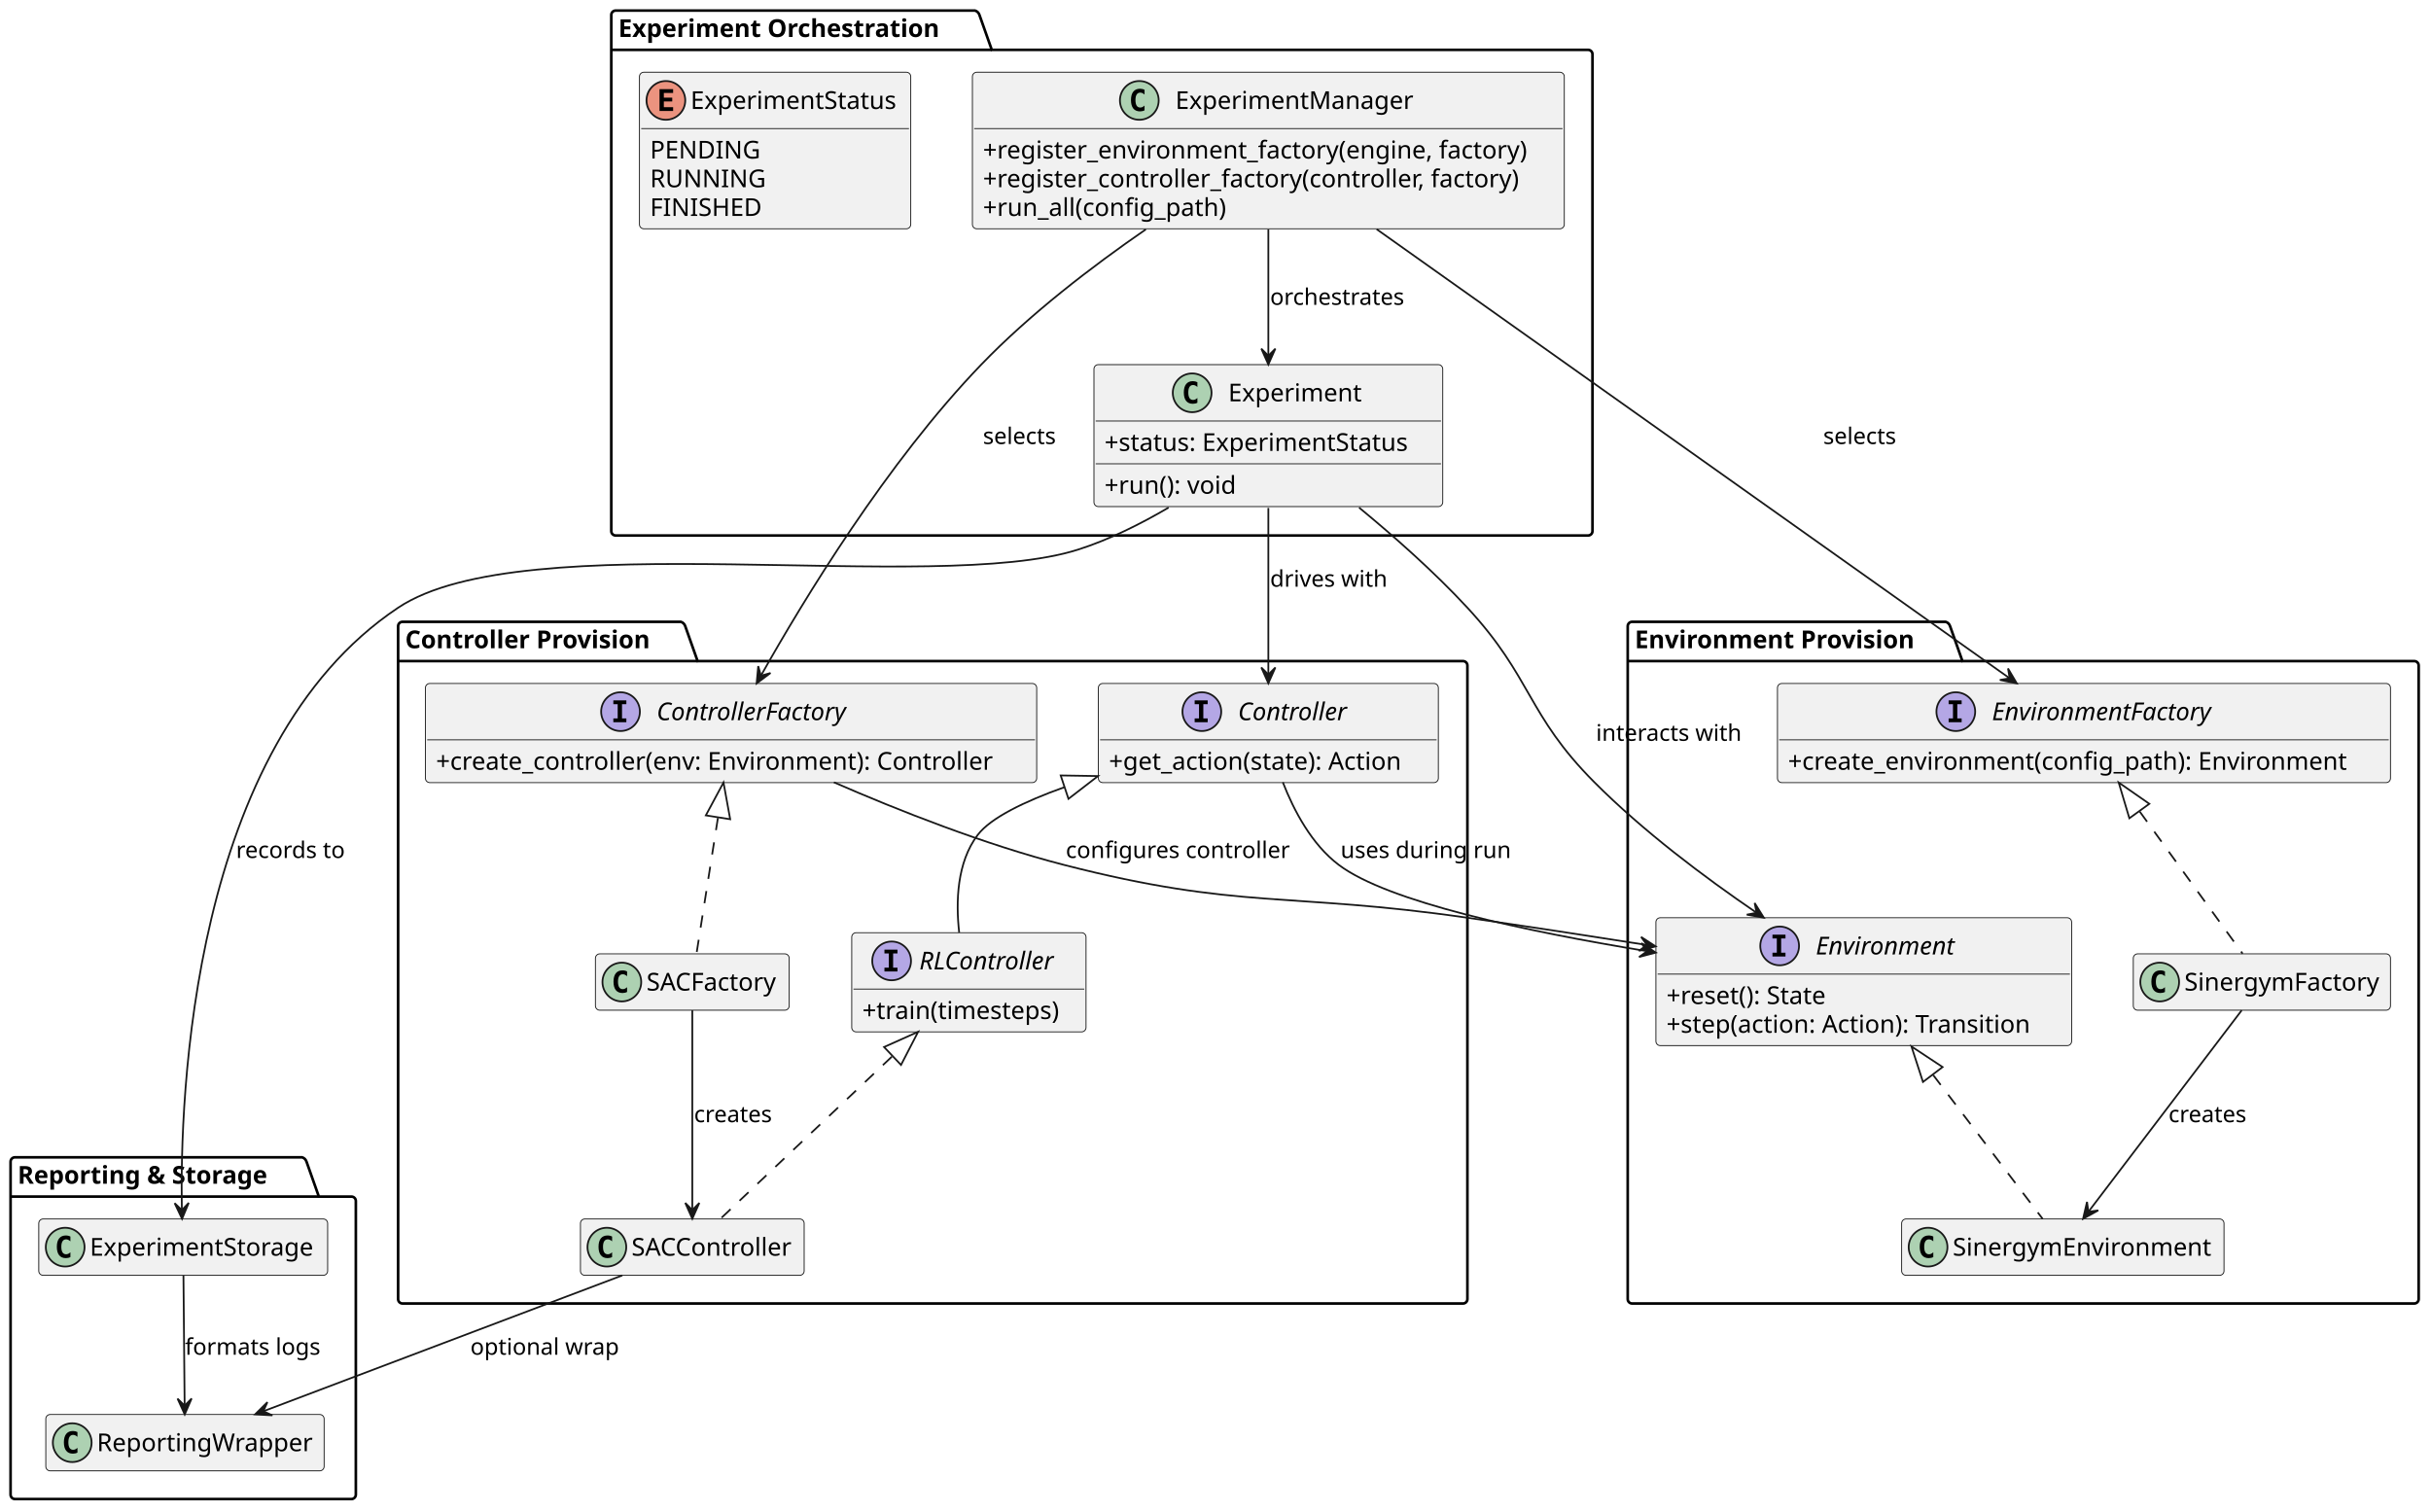
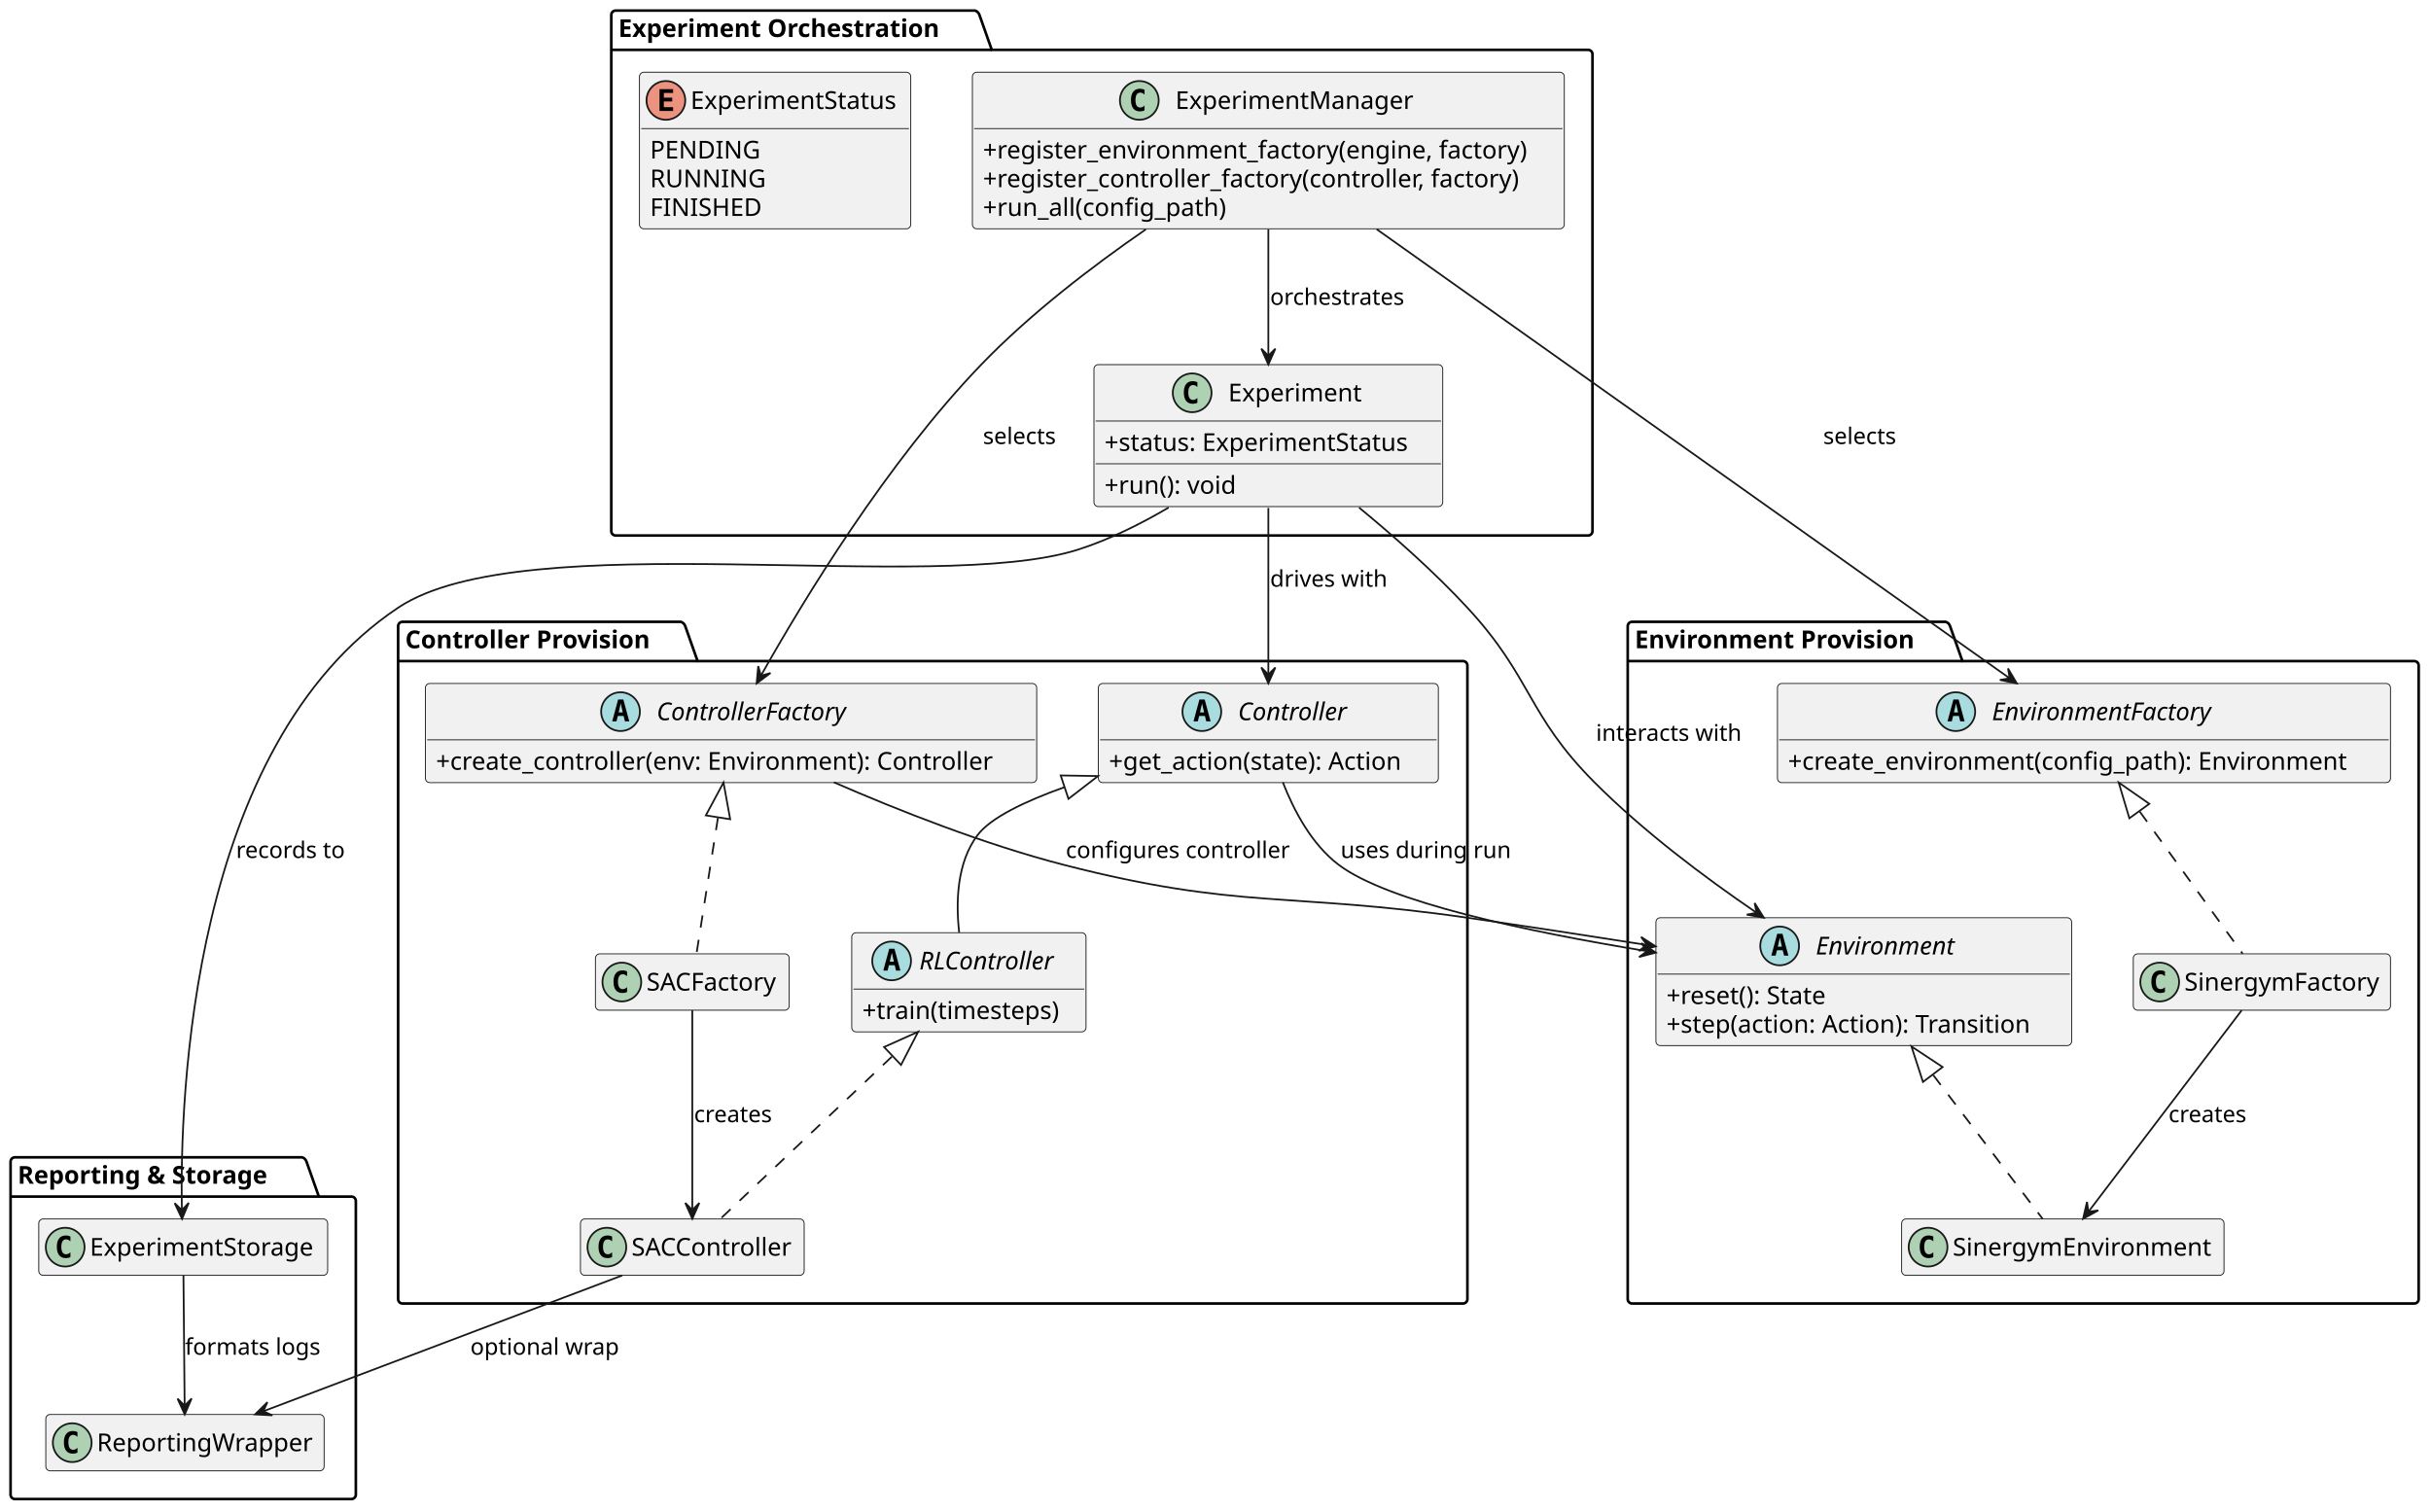
<svg xmlns="http://www.w3.org/2000/svg" contentStyleType="text/css" height="858px" preserveAspectRatio="none" style="width:1380px;height:858px;background:#FFFFFF;" version="1.1" viewBox="0 0 1380 858" width="1380px" zoomAndPan="magnify">
  <defs />
  <g>
    <g id="cluster_Experiment Orchestration">
      <path d="M349.5,6 L553.5,6 A3.75,3.75 0 0 1 556,8.5 L563,28.297 L901.5,28.297 A2.5,2.5 0 0 1 904,30.797 L904,301.5 A2.5,2.5 0 0 1 901.5,304 L349.5,304 A2.5,2.5 0 0 1 347,301.5 L347,8.5 A2.5,2.5 0 0 1 349.5,6 " fill="none" style="stroke:#000000;stroke-width:1.5;" />
      <line style="stroke:#000000;stroke-width:1.5;" x1="347" x2="563" y1="28.297" y2="28.297" />
      <text fill="#000000" font-family="sans-serif" font-size="14" font-weight="bold" lengthAdjust="spacing" textLength="203" x="351" y="20.995">Experiment Orchestration</text>
    </g>
    <g id="cluster_Environment Provision">
      <path d="M926.5,353 L1104.5,353 A3.75,3.75 0 0 1 1107,355.5 L1114,375.297 L1370.5,375.297 A2.5,2.5 0 0 1 1373,377.797 L1373,737.5 A2.5,2.5 0 0 1 1370.5,740 L926.5,740 A2.5,2.5 0 0 1 924,737.5 L924,355.5 A2.5,2.5 0 0 1 926.5,353 " fill="none" style="stroke:#000000;stroke-width:1.5;" />
      <line style="stroke:#000000;stroke-width:1.5;" x1="924" x2="1114" y1="375.297" y2="375.297" />
      <text fill="#000000" font-family="sans-serif" font-size="14" font-weight="bold" lengthAdjust="spacing" textLength="177" x="928" y="367.995">Environment Provision</text>
    </g>
    <g id="cluster_Controller Provision">
      <path d="M228.5,353 L386.5,353 A3.75,3.75 0 0 1 389,355.5 L396,375.297 L830.5,375.297 A2.5,2.5 0 0 1 833,377.797 L833,737.5 A2.5,2.5 0 0 1 830.5,740 L228.5,740 A2.5,2.5 0 0 1 226,737.5 L226,355.5 A2.5,2.5 0 0 1 228.5,353 " fill="none" style="stroke:#000000;stroke-width:1.5;" />
      <line style="stroke:#000000;stroke-width:1.5;" x1="226" x2="396" y1="375.297" y2="375.297" />
      <text fill="#000000" font-family="sans-serif" font-size="14" font-weight="bold" lengthAdjust="spacing" textLength="157" x="230" y="367.995">Controller Provision</text>
    </g>
    <g id="cluster_Reporting &amp; Storage">
      <path d="M8.5,657 L171.5,657 A3.75,3.75 0 0 1 174,659.5 L181,679.297 L199.5,679.297 A2.5,2.5 0 0 1 202,681.797 L202,848.5 A2.5,2.5 0 0 1 199.5,851 L8.5,851 A2.5,2.5 0 0 1 6,848.5 L6,659.5 A2.5,2.5 0 0 1 8.5,657 " fill="none" style="stroke:#000000;stroke-width:1.5;" />
      <line style="stroke:#000000;stroke-width:1.5;" x1="6" x2="181" y1="679.297" y2="679.297" />
      <text fill="#000000" font-family="sans-serif" font-size="14" font-weight="bold" lengthAdjust="spacing" textLength="162" x="10" y="671.995">Reporting &amp; Storage</text>
    </g>
    <g id="elem_ExperimentManager">
      <rect codeLine="6" fill="#F1F1F1" height="88.891" id="ExperimentManager" rx="2.5" ry="2.5" style="stroke:#181818;stroke-width:0.5;" width="336" x="552" y="41" />
      <ellipse cx="646.75" cy="57" fill="#ADD1B2" rx="11" ry="11" style="stroke:#181818;stroke-width:1.0;" />
      <path d="M649.719,62.641 Q649.141,62.938 648.5,63.078 Q647.859,63.234 647.156,63.234 Q644.656,63.234 643.328,61.594 Q642.016,59.938 642.016,56.812 Q642.016,53.688 643.328,52.031 Q644.656,50.375 647.156,50.375 Q647.859,50.375 648.5,50.531 Q649.156,50.688 649.719,50.984 L649.719,53.703 Q649.094,53.125 648.5,52.859 Q647.906,52.578 647.281,52.578 Q645.938,52.578 645.25,53.656 Q644.562,54.719 644.562,56.812 Q644.562,58.906 645.25,59.984 Q645.938,61.047 647.281,61.047 Q647.906,61.047 648.5,60.781 Q649.094,60.5 649.719,59.922 L649.719,62.641 Z " fill="#000000" />
      <text fill="#000000" font-family="sans-serif" font-size="14" lengthAdjust="spacing" textLength="138" x="667.25" y="61.847">ExperimentManager</text>
      <line style="stroke:#181818;stroke-width:0.5;" x1="553" x2="887" y1="73" y2="73" />
      <text fill="#000000" font-family="sans-serif" font-size="14" lengthAdjust="spacing" textLength="324" x="558" y="89.995">+register_environment_factory(engine, factory)</text>
      <text fill="#000000" font-family="sans-serif" font-size="14" lengthAdjust="spacing" textLength="319" x="558" y="106.292">+register_controller_factory(controller, factory)</text>
      <text fill="#000000" font-family="sans-serif" font-size="14" lengthAdjust="spacing" textLength="146" x="558" y="122.589">+run_all(config_path)</text>
    </g>
    <g id="elem_Experiment">
      <rect codeLine="12" fill="#F1F1F1" height="80.594" id="Experiment" rx="2.5" ry="2.5" style="stroke:#181818;stroke-width:0.5;" width="198" x="621" y="207" />
      <ellipse cx="676.75" cy="223" fill="#ADD1B2" rx="11" ry="11" style="stroke:#181818;stroke-width:1.0;" />
      <path d="M679.719,228.641 Q679.141,228.938 678.5,229.078 Q677.859,229.234 677.156,229.234 Q674.656,229.234 673.328,227.594 Q672.016,225.938 672.016,222.812 Q672.016,219.688 673.328,218.031 Q674.656,216.375 677.156,216.375 Q677.859,216.375 678.5,216.531 Q679.156,216.688 679.719,216.984 L679.719,219.703 Q679.094,219.125 678.5,218.859 Q677.906,218.578 677.281,218.578 Q675.938,218.578 675.25,219.656 Q674.562,220.719 674.562,222.812 Q674.562,224.906 675.25,225.984 Q675.938,227.047 677.281,227.047 Q677.906,227.047 678.5,226.781 Q679.094,226.5 679.719,225.922 L679.719,228.641 Z " fill="#000000" />
      <text fill="#000000" font-family="sans-serif" font-size="14" lengthAdjust="spacing" textLength="78" x="697.25" y="227.847">Experiment</text>
      <line style="stroke:#181818;stroke-width:0.5;" x1="622" x2="818" y1="239" y2="239" />
      <text fill="#000000" font-family="sans-serif" font-size="14" lengthAdjust="spacing" textLength="186" x="627" y="255.995">+status: ExperimentStatus</text>
      <line style="stroke:#181818;stroke-width:0.5;" x1="622" x2="818" y1="263.297" y2="263.297" />
      <text fill="#000000" font-family="sans-serif" font-size="14" lengthAdjust="spacing" textLength="82" x="627" y="280.292">+run(): void</text>
    </g>
    <g id="elem_ExperimentStatus">
      <rect codeLine="17" fill="#F1F1F1" height="88.891" id="ExperimentStatus" rx="2.5" ry="2.5" style="stroke:#181818;stroke-width:0.5;" width="154" x="363" y="41" />
      <ellipse cx="378" cy="57" fill="#EB937F" rx="11" ry="11" style="stroke:#181818;stroke-width:1.0;" />
      <path d="M382.109,63 L374.391,63 L374.391,50.609 L382.109,50.609 L382.109,52.766 L376.844,52.766 L376.844,55.438 L381.609,55.438 L381.609,57.594 L376.844,57.594 L376.844,60.844 L382.109,60.844 L382.109,63 Z " fill="#000000" />
      <text fill="#000000" font-family="sans-serif" font-size="14" lengthAdjust="spacing" textLength="122" x="392" y="61.847">ExperimentStatus</text>
      <line style="stroke:#181818;stroke-width:0.5;" x1="364" x2="516" y1="73" y2="73" />
      <text fill="#000000" font-family="sans-serif" font-size="14" lengthAdjust="spacing" textLength="63" x="369" y="89.995">PENDING</text>
      <text fill="#000000" font-family="sans-serif" font-size="14" lengthAdjust="spacing" textLength="64" x="369" y="106.292">RUNNING</text>
      <text fill="#000000" font-family="sans-serif" font-size="14" lengthAdjust="spacing" textLength="63" x="369" y="122.589">FINISHED</text>
    </g>
    <g id="elem_EnvironmentFactory">
      <rect codeLine="26" fill="#F1F1F1" height="56.297" id="EnvironmentFactory" rx="2.5" ry="2.5" style="stroke:#181818;stroke-width:0.5;" width="348" x="1009" y="388" />
-       <ellipse cx="1110.25" cy="404" fill="#B4A7E5" rx="11" ry="11" style="stroke:#181818;stroke-width:1.0;" />
-       <path d="M1106.172,399.766 L1106.172,397.609 L1113.562,397.609 L1113.562,399.766 L1111.094,399.766 L1111.094,407.844 L1113.562,407.844 L1113.562,410 L1106.172,410 L1106.172,407.844 L1108.641,407.844 L1108.641,399.766 L1106.172,399.766 Z " fill="#000000" />
+       <ellipse cx="1110.25" cy="404" fill="#A9DCDF" rx="11" ry="11" style="stroke:#181818;stroke-width:1.0;" />
+       <path d="M1110.359,399.344 L1109.203,404.422 L1111.531,404.422 L1110.359,399.344 Z M1108.875,397.109 L1111.859,397.109 L1115.219,409.5 L1112.766,409.5 L1112,406.438 L1108.719,406.438 L1107.969,409.5 L1105.531,409.5 L1108.875,397.109 Z " fill="#000000" />
      <text fill="#000000" font-family="sans-serif" font-size="14" font-style="italic" lengthAdjust="spacing" textLength="137" x="1130.75" y="408.847">EnvironmentFactory</text>
      <line style="stroke:#181818;stroke-width:0.5;" x1="1010" x2="1356" y1="420" y2="420" />
      <text fill="#000000" font-family="sans-serif" font-size="14" lengthAdjust="spacing" textLength="336" x="1015" y="436.995">+create_environment(config_path): Environment</text>
    </g>
    <g id="elem_Environment">
      <rect codeLine="30" fill="#F1F1F1" height="72.594" id="Environment" rx="2.5" ry="2.5" style="stroke:#181818;stroke-width:0.5;" width="236" x="940" y="521" />
-       <ellipse cx="1010.25" cy="537" fill="#B4A7E5" rx="11" ry="11" style="stroke:#181818;stroke-width:1.0;" />
-       <path d="M1006.172,532.766 L1006.172,530.609 L1013.562,530.609 L1013.562,532.766 L1011.094,532.766 L1011.094,540.844 L1013.562,540.844 L1013.562,543 L1006.172,543 L1006.172,540.844 L1008.641,540.844 L1008.641,532.766 L1006.172,532.766 Z " fill="#000000" />
+       <ellipse cx="1010.25" cy="537" fill="#A9DCDF" rx="11" ry="11" style="stroke:#181818;stroke-width:1.0;" />
+       <path d="M1010.359,532.344 L1009.203,537.422 L1011.531,537.422 L1010.359,532.344 Z M1008.875,530.109 L1011.859,530.109 L1015.219,542.5 L1012.766,542.5 L1012,539.438 L1008.719,539.438 L1007.969,542.5 L1005.531,542.5 L1008.875,530.109 Z " fill="#000000" />
      <text fill="#000000" font-family="sans-serif" font-size="14" font-style="italic" lengthAdjust="spacing" textLength="87" x="1030.75" y="541.847">Environment</text>
      <line style="stroke:#181818;stroke-width:0.5;" x1="941" x2="1175" y1="553" y2="553" />
      <text fill="#000000" font-family="sans-serif" font-size="14" lengthAdjust="spacing" textLength="103" x="946" y="569.995">+reset(): State</text>
      <text fill="#000000" font-family="sans-serif" font-size="14" lengthAdjust="spacing" textLength="224" x="946" y="586.292">+step(action: Action): Transition</text>
    </g>
    <g id="elem_SinergymFactory">
      <rect codeLine="35" fill="#F1F1F1" height="32" id="SinergymFactory" rx="2.5" ry="2.5" style="stroke:#181818;stroke-width:0.5;" width="146" x="1211" y="541.5" />
      <ellipse cx="1226" cy="557.5" fill="#ADD1B2" rx="11" ry="11" style="stroke:#181818;stroke-width:1.0;" />
      <path d="M1228.969,563.141 Q1228.391,563.438 1227.75,563.578 Q1227.109,563.734 1226.406,563.734 Q1223.906,563.734 1222.578,562.094 Q1221.266,560.438 1221.266,557.312 Q1221.266,554.188 1222.578,552.531 Q1223.906,550.875 1226.406,550.875 Q1227.109,550.875 1227.75,551.031 Q1228.406,551.188 1228.969,551.484 L1228.969,554.203 Q1228.344,553.625 1227.75,553.359 Q1227.156,553.078 1226.531,553.078 Q1225.188,553.078 1224.5,554.156 Q1223.812,555.219 1223.812,557.312 Q1223.812,559.406 1224.5,560.484 Q1225.188,561.547 1226.531,561.547 Q1227.156,561.547 1227.75,561.281 Q1228.344,561 1228.969,560.422 L1228.969,563.141 Z " fill="#000000" />
      <text fill="#000000" font-family="sans-serif" font-size="14" lengthAdjust="spacing" textLength="114" x="1240" y="562.347">SinergymFactory</text>
    </g>
    <g id="elem_SinergymEnvironment">
      <rect codeLine="36" fill="#F1F1F1" height="32" id="SinergymEnvironment" rx="2.5" ry="2.5" style="stroke:#181818;stroke-width:0.5;" width="183" x="1079.5" y="692" />
      <ellipse cx="1094.5" cy="708" fill="#ADD1B2" rx="11" ry="11" style="stroke:#181818;stroke-width:1.0;" />
      <path d="M1097.469,713.641 Q1096.891,713.938 1096.25,714.078 Q1095.609,714.234 1094.906,714.234 Q1092.406,714.234 1091.078,712.594 Q1089.766,710.938 1089.766,707.812 Q1089.766,704.688 1091.078,703.031 Q1092.406,701.375 1094.906,701.375 Q1095.609,701.375 1096.25,701.531 Q1096.906,701.688 1097.469,701.984 L1097.469,704.703 Q1096.844,704.125 1096.25,703.859 Q1095.656,703.578 1095.031,703.578 Q1093.688,703.578 1093,704.656 Q1092.312,705.719 1092.312,707.812 Q1092.312,709.906 1093,710.984 Q1093.688,712.047 1095.031,712.047 Q1095.656,712.047 1096.25,711.781 Q1096.844,711.5 1097.469,710.922 L1097.469,713.641 Z " fill="#000000" />
      <text fill="#000000" font-family="sans-serif" font-size="14" lengthAdjust="spacing" textLength="151" x="1108.5" y="712.847">SinergymEnvironment</text>
    </g>
    <g id="elem_Controller">
      <rect codeLine="41" fill="#F1F1F1" height="56.297" id="Controller" rx="2.5" ry="2.5" style="stroke:#181818;stroke-width:0.5;" width="193" x="623.5" y="388" />
-       <ellipse cx="682.25" cy="404" fill="#B4A7E5" rx="11" ry="11" style="stroke:#181818;stroke-width:1.0;" />
-       <path d="M678.172,399.766 L678.172,397.609 L685.562,397.609 L685.562,399.766 L683.094,399.766 L683.094,407.844 L685.562,407.844 L685.562,410 L678.172,410 L678.172,407.844 L680.641,407.844 L680.641,399.766 L678.172,399.766 Z " fill="#000000" />
+       <ellipse cx="682.25" cy="404" fill="#A9DCDF" rx="11" ry="11" style="stroke:#181818;stroke-width:1.0;" />
+       <path d="M682.359,399.344 L681.203,404.422 L683.531,404.422 L682.359,399.344 Z M680.875,397.109 L683.859,397.109 L687.219,409.5 L684.766,409.5 L684,406.438 L680.719,406.438 L679.969,409.5 L677.531,409.5 L680.875,397.109 Z " fill="#000000" />
      <text fill="#000000" font-family="sans-serif" font-size="14" font-style="italic" lengthAdjust="spacing" textLength="67" x="702.75" y="408.847">Controller</text>
      <line style="stroke:#181818;stroke-width:0.5;" x1="624.5" x2="815.5" y1="420" y2="420" />
      <text fill="#000000" font-family="sans-serif" font-size="14" lengthAdjust="spacing" textLength="181" x="629.5" y="436.995">+get_action(state): Action</text>
    </g>
    <g id="elem_ControllerFactory">
      <rect codeLine="45" fill="#F1F1F1" height="56.297" id="ControllerFactory" rx="2.5" ry="2.5" style="stroke:#181818;stroke-width:0.5;" width="347" x="241.5" y="388" />
-       <ellipse cx="352.25" cy="404" fill="#B4A7E5" rx="11" ry="11" style="stroke:#181818;stroke-width:1.0;" />
-       <path d="M348.172,399.766 L348.172,397.609 L355.562,397.609 L355.562,399.766 L353.094,399.766 L353.094,407.844 L355.562,407.844 L355.562,410 L348.172,410 L348.172,407.844 L350.641,407.844 L350.641,399.766 L348.172,399.766 Z " fill="#000000" />
+       <ellipse cx="352.25" cy="404" fill="#A9DCDF" rx="11" ry="11" style="stroke:#181818;stroke-width:1.0;" />
+       <path d="M352.359,399.344 L351.203,404.422 L353.531,404.422 L352.359,399.344 Z M350.875,397.109 L353.859,397.109 L357.219,409.5 L354.766,409.5 L354,406.438 L350.719,406.438 L349.969,409.5 L347.531,409.5 L350.875,397.109 Z " fill="#000000" />
      <text fill="#000000" font-family="sans-serif" font-size="14" font-style="italic" lengthAdjust="spacing" textLength="117" x="372.75" y="408.847">ControllerFactory</text>
      <line style="stroke:#181818;stroke-width:0.5;" x1="242.5" x2="587.5" y1="420" y2="420" />
      <text fill="#000000" font-family="sans-serif" font-size="14" lengthAdjust="spacing" textLength="335" x="247.5" y="436.995">+create_controller(env: Environment): Controller</text>
    </g>
    <g id="elem_RLController">
      <rect codeLine="49" fill="#F1F1F1" height="56.297" id="RLController" rx="2.5" ry="2.5" style="stroke:#181818;stroke-width:0.5;" width="133" x="483.5" y="529.5" />
-       <ellipse cx="506.15" cy="545.5" fill="#B4A7E5" rx="11" ry="11" style="stroke:#181818;stroke-width:1.0;" />
-       <path d="M502.072,541.266 L502.072,539.109 L509.462,539.109 L509.462,541.266 L506.994,541.266 L506.994,549.344 L509.462,549.344 L509.462,551.5 L502.072,551.5 L502.072,549.344 L504.541,549.344 L504.541,541.266 L502.072,541.266 Z " fill="#000000" />
+       <ellipse cx="506.15" cy="545.5" fill="#A9DCDF" rx="11" ry="11" style="stroke:#181818;stroke-width:1.0;" />
+       <path d="M506.259,540.844 L505.103,545.922 L507.431,545.922 L506.259,540.844 Z M504.775,538.609 L507.759,538.609 L511.119,551 L508.666,551 L507.9,547.938 L504.619,547.938 L503.869,551 L501.431,551 L504.775,538.609 Z " fill="#000000" />
      <text fill="#000000" font-family="sans-serif" font-size="14" font-style="italic" lengthAdjust="spacing" textLength="84" x="521.85" y="550.347">RLController</text>
      <line style="stroke:#181818;stroke-width:0.5;" x1="484.5" x2="615.5" y1="561.5" y2="561.5" />
      <text fill="#000000" font-family="sans-serif" font-size="14" lengthAdjust="spacing" textLength="121" x="489.5" y="578.495">+train(timesteps)</text>
    </g>
    <g id="elem_SACFactory">
      <rect codeLine="53" fill="#F1F1F1" height="32" id="SACFactory" rx="2.5" ry="2.5" style="stroke:#181818;stroke-width:0.5;" width="110" x="338" y="541.5" />
      <ellipse cx="353" cy="557.5" fill="#ADD1B2" rx="11" ry="11" style="stroke:#181818;stroke-width:1.0;" />
      <path d="M355.969,563.141 Q355.391,563.438 354.75,563.578 Q354.109,563.734 353.406,563.734 Q350.906,563.734 349.578,562.094 Q348.266,560.438 348.266,557.312 Q348.266,554.188 349.578,552.531 Q350.906,550.875 353.406,550.875 Q354.109,550.875 354.75,551.031 Q355.406,551.188 355.969,551.484 L355.969,554.203 Q355.344,553.625 354.75,553.359 Q354.156,553.078 353.531,553.078 Q352.188,553.078 351.5,554.156 Q350.812,555.219 350.812,557.312 Q350.812,559.406 351.5,560.484 Q352.188,561.547 353.531,561.547 Q354.156,561.547 354.75,561.281 Q355.344,561 355.969,560.422 L355.969,563.141 Z " fill="#000000" />
      <text fill="#000000" font-family="sans-serif" font-size="14" lengthAdjust="spacing" textLength="78" x="367" y="562.347">SACFactory</text>
    </g>
    <g id="elem_SACController">
      <rect codeLine="54" fill="#F1F1F1" height="32" id="SACController" rx="2.5" ry="2.5" style="stroke:#181818;stroke-width:0.5;" width="127" x="329.5" y="692" />
      <ellipse cx="344.5" cy="708" fill="#ADD1B2" rx="11" ry="11" style="stroke:#181818;stroke-width:1.0;" />
      <path d="M347.469,713.641 Q346.891,713.938 346.25,714.078 Q345.609,714.234 344.906,714.234 Q342.406,714.234 341.078,712.594 Q339.766,710.938 339.766,707.812 Q339.766,704.688 341.078,703.031 Q342.406,701.375 344.906,701.375 Q345.609,701.375 346.25,701.531 Q346.906,701.688 347.469,701.984 L347.469,704.703 Q346.844,704.125 346.25,703.859 Q345.656,703.578 345.031,703.578 Q343.688,703.578 343,704.656 Q342.312,705.719 342.312,707.812 Q342.312,709.906 343,710.984 Q343.688,712.047 345.031,712.047 Q345.656,712.047 346.25,711.781 Q346.844,711.5 347.469,710.922 L347.469,713.641 Z " fill="#000000" />
      <text fill="#000000" font-family="sans-serif" font-size="14" lengthAdjust="spacing" textLength="95" x="358.5" y="712.847">SACController</text>
    </g>
    <g id="elem_ReportingWrapper">
      <rect codeLine="59" fill="#F1F1F1" height="32" id="ReportingWrapper" rx="2.5" ry="2.5" style="stroke:#181818;stroke-width:0.5;" width="158" x="26" y="803" />
      <ellipse cx="41" cy="819" fill="#ADD1B2" rx="11" ry="11" style="stroke:#181818;stroke-width:1.0;" />
      <path d="M43.969,824.641 Q43.391,824.938 42.75,825.078 Q42.109,825.234 41.406,825.234 Q38.906,825.234 37.578,823.594 Q36.266,821.938 36.266,818.812 Q36.266,815.688 37.578,814.031 Q38.906,812.375 41.406,812.375 Q42.109,812.375 42.75,812.531 Q43.406,812.688 43.969,812.984 L43.969,815.703 Q43.344,815.125 42.75,814.859 Q42.156,814.578 41.531,814.578 Q40.188,814.578 39.5,815.656 Q38.812,816.719 38.812,818.812 Q38.812,820.906 39.5,821.984 Q40.188,823.047 41.531,823.047 Q42.156,823.047 42.75,822.781 Q43.344,822.5 43.969,821.922 L43.969,824.641 Z " fill="#000000" />
      <text fill="#000000" font-family="sans-serif" font-size="14" lengthAdjust="spacing" textLength="126" x="55" y="823.847">ReportingWrapper</text>
    </g>
    <g id="elem_ExperimentStorage">
      <rect codeLine="60" fill="#F1F1F1" height="32" id="ExperimentStorage" rx="2.5" ry="2.5" style="stroke:#181818;stroke-width:0.5;" width="164" x="22" y="692" />
      <ellipse cx="37" cy="708" fill="#ADD1B2" rx="11" ry="11" style="stroke:#181818;stroke-width:1.0;" />
      <path d="M39.969,713.641 Q39.391,713.938 38.75,714.078 Q38.109,714.234 37.406,714.234 Q34.906,714.234 33.578,712.594 Q32.266,710.938 32.266,707.812 Q32.266,704.688 33.578,703.031 Q34.906,701.375 37.406,701.375 Q38.109,701.375 38.75,701.531 Q39.406,701.688 39.969,701.984 L39.969,704.703 Q39.344,704.125 38.75,703.859 Q38.156,703.578 37.531,703.578 Q36.188,703.578 35.5,704.656 Q34.812,705.719 34.812,707.812 Q34.812,709.906 35.5,710.984 Q36.188,712.047 37.531,712.047 Q38.156,712.047 38.75,711.781 Q39.344,711.5 39.969,710.922 L39.969,713.641 Z " fill="#000000" />
      <text fill="#000000" font-family="sans-serif" font-size="14" lengthAdjust="spacing" textLength="132" x="51" y="712.847">ExperimentStorage</text>
    </g>
    <g id="link_ExperimentManager_Experiment">
      <path codeLine="64" d="M720,130.22 C720,152.41 720,179.31 720,201.66 " fill="none" id="ExperimentManager-to-Experiment" style="stroke:#181818;stroke-width:1.0;" />
      <polygon fill="#181818" points="720,206.94,724,197.94,720,201.94,716,197.94,720,206.94" style="stroke:#181818;stroke-width:1.0;" />
      <text fill="#000000" font-family="sans-serif" font-size="13" lengthAdjust="spacing" textLength="81" x="721" y="173.067">orchestrates</text>
    </g>
    <g id="link_Experiment_Environment">
      <path codeLine="65" d="M771.51,288.16 C791.65,304.74 814.34,324.83 833,345 C869.94,384.94 866.63,405.43 905,444 C932.59,471.74 967.48,497.93 996.97,518.05 " fill="none" id="Experiment-to-Environment" style="stroke:#181818;stroke-width:1.0;" />
      <polygon fill="#181818" points="1001.28,520.98,996.063,512.626,997.137,518.18,991.583,519.254,1001.28,520.98" style="stroke:#181818;stroke-width:1.0;" />
      <text fill="#000000" font-family="sans-serif" font-size="13" lengthAdjust="spacing" textLength="85" x="906" y="420.567">interacts with</text>
    </g>
    <g id="link_Experiment_Controller">
      <path codeLine="66" d="M720,288.38 C720,317.24 720,355.75 720,382.7 " fill="none" id="Experiment-to-Controller" style="stroke:#181818;stroke-width:1.0;" />
      <polygon fill="#181818" points="720,387.92,724,378.92,720,382.92,716,378.92,720,387.92" style="stroke:#181818;stroke-width:1.0;" />
      <text fill="#000000" font-family="sans-serif" font-size="13" lengthAdjust="spacing" textLength="67" x="721" y="333.067">drives with</text>
    </g>
    <g id="link_Experiment_ExperimentStorage">
      <path codeLine="67" d="M663.39,288.14 C647.44,297.5 629.62,306.39 612,312 C529.97,338.13 297.61,297.21 226,345 C108.23,423.6 102.04,622.88 103.23,686.88 " fill="none" id="Experiment-to-ExperimentStorage" style="stroke:#181818;stroke-width:1.0;" />
      <polygon fill="#181818" points="103.35,691.95,107.143,682.861,103.235,686.951,99.145,683.044,103.35,691.95" style="stroke:#181818;stroke-width:1.0;" />
      <text fill="#000000" font-family="sans-serif" font-size="13" lengthAdjust="spacing" textLength="65" x="134" y="487.067">records to</text>
    </g>
    <g id="link_ExperimentStorage_ReportingWrapper">
      <path codeLine="68" d="M104.14,724.16 C104.32,743.35 104.62,776.5 104.81,797.82 " fill="none" id="ExperimentStorage-to-ReportingWrapper" style="stroke:#181818;stroke-width:1.0;" />
      <polygon fill="#181818" points="104.86,802.97,108.783,793.936,104.817,797.97,100.783,794.005,104.86,802.97" style="stroke:#181818;stroke-width:1.0;" />
      <text fill="#000000" font-family="sans-serif" font-size="13" lengthAdjust="spacing" textLength="80" x="105" y="769.067">formats logs</text>
    </g>
    <g id="link_ExperimentManager_EnvironmentFactory">
      <path codeLine="70" d="M781.48,130.12 C876.94,197.85 1058.35,326.56 1140.59,384.91 " fill="none" id="ExperimentManager-to-EnvironmentFactory" style="stroke:#181818;stroke-width:1.0;" />
      <polygon fill="#181818" points="1144.9,387.97,1139.89,379.491,1140.828,385.069,1135.249,386.007,1144.9,387.97" style="stroke:#181818;stroke-width:1.0;" />
      <text fill="#000000" font-family="sans-serif" font-size="13" lengthAdjust="spacing" textLength="45" x="1035" y="252.067">selects</text>
    </g>
    <g id="link_ExperimentManager_ControllerFactory">
      <path codeLine="71" d="M650.47,130.2 C619.89,151.29 584.71,178.23 557,207 C503.45,262.61 456.22,340.45 432.06,383.41 " fill="none" id="ExperimentManager-to-ControllerFactory" style="stroke:#181818;stroke-width:1.0;" />
      <polygon fill="#181818" points="429.51,387.96,437.4,382.066,431.955,383.599,430.422,378.154,429.51,387.96" style="stroke:#181818;stroke-width:1.0;" />
      <text fill="#000000" font-family="sans-serif" font-size="13" lengthAdjust="spacing" textLength="45" x="558" y="252.067">selects</text>
    </g>
    <g id="link_EnvironmentFactory_SinergymFactory">
      <path codeLine="73" d="M1214.71,460.8 C1234.67,488.37 1259.19,522.24 1273.07,541.4 " fill="none" id="EnvironmentFactory-backto-SinergymFactory" style="stroke:#181818;stroke-width:1.0;stroke-dasharray:7.0,7.0;" />
      <polygon fill="none" points="1208.77,464.53,1202.71,444.23,1220.11,456.32,1208.77,464.53" style="stroke:#181818;stroke-width:1.0;" />
    </g>
    <g id="link_Environment_SinergymEnvironment">
      <path codeLine="74" d="M1097.43,610.32 C1119.36,639.14 1145.08,672.94 1159.57,691.98 " fill="none" id="Environment-backto-SinergymEnvironment" style="stroke:#181818;stroke-width:1.0;stroke-dasharray:7.0,7.0;" />
      <polygon fill="none" points="1091.61,614.22,1085.07,594.07,1102.75,605.75,1091.61,614.22" style="stroke:#181818;stroke-width:1.0;" />
    </g>
    <g id="link_SinergymFactory_SinergymEnvironment">
      <path codeLine="75" d="M1272.54,573.56 C1251.9,600.68 1208.49,657.73 1185.7,687.69 " fill="none" id="SinergymFactory-to-SinergymEnvironment" style="stroke:#181818;stroke-width:1.0;" />
      <polygon fill="#181818" points="1182.49,691.9,1191.109,687.135,1185.506,687.912,1184.728,682.309,1182.49,691.9" style="stroke:#181818;stroke-width:1.0;" />
      <text fill="#000000" font-family="sans-serif" font-size="13" lengthAdjust="spacing" textLength="48" x="1231" y="637.067">creates</text>
    </g>
    <g id="link_Controller_RLController">
      <path codeLine="77" d="M604.07,446.94 C581.42,455.05 562.37,464.29 555,474 C543.2,489.54 542.53,511.86 544.49,529.36 " fill="none" id="Controller-backto-RLController" style="stroke:#181818;stroke-width:1.0;" />
      <polygon fill="none" points="602.12,440.22,623.3,440.56,606.53,453.5,602.12,440.22" style="stroke:#181818;stroke-width:1.0;" />
    </g>
    <g id="link_ControllerFactory_SACFactory">
      <path codeLine="78" d="M407.53,464.36 C403.29,491.23 398.27,523.05 395.38,541.4 " fill="none" id="ControllerFactory-backto-SACFactory" style="stroke:#181818;stroke-width:1.0;stroke-dasharray:7.0,7.0;" />
      <polygon fill="none" points="400.68,462.89,410.71,444.23,414.5,465.07,400.68,462.89" style="stroke:#181818;stroke-width:1.0;" />
    </g>
    <g id="link_RLController_SACController">
      <path codeLine="79" d="M506.26,599.87 C473.96,630.43 431.81,670.3 409.13,691.75 " fill="none" id="RLController-backto-SACController" style="stroke:#181818;stroke-width:1.0;stroke-dasharray:7.0,7.0;" />
      <polygon fill="none" points="501.86,594.4,521.2,585.74,511.48,604.57,501.86,594.4" style="stroke:#181818;stroke-width:1.0;" />
    </g>
    <g id="link_SACFactory_SACController">
      <path codeLine="80" d="M393,573.56 C393,600.35 393,656.33 393,686.57 " fill="none" id="SACFactory-to-SACController" style="stroke:#181818;stroke-width:1.0;" />
      <polygon fill="#181818" points="393,691.9,397,682.9,393,686.9,389,682.9,393,691.9" style="stroke:#181818;stroke-width:1.0;" />
      <text fill="#000000" font-family="sans-serif" font-size="13" lengthAdjust="spacing" textLength="48" x="394" y="637.067">creates</text>
    </g>
    <g id="link_SACController_ReportingWrapper">
      <path codeLine="81" d="M353.26,724.04 C299.93,744.22 205.5,779.96 149.74,801.07 " fill="none" id="SACController-to-ReportingWrapper" style="stroke:#181818;stroke-width:1.0;" />
      <polygon fill="#181818" points="144.8,802.94,154.633,803.489,149.475,801.167,151.797,796.009,144.8,802.94" style="stroke:#181818;stroke-width:1.0;" />
      <text fill="#000000" font-family="sans-serif" font-size="13" lengthAdjust="spacing" textLength="85" x="267" y="769.067">optional wrap</text>
    </g>
    <g id="link_ControllerFactory_Environment">
      <path codeLine="83" d="M473.36,444.11 C510.11,460.1 558.95,479.41 604,491 C703.41,516.57 731.41,506.33 833,521 C865.97,525.76 901.61,531.23 934.59,536.43 " fill="none" id="ControllerFactory-to-Environment" style="stroke:#181818;stroke-width:1.0;" />
      <polygon fill="#181818" points="939.86,537.26,931.6,531.897,934.922,536.475,930.344,539.798,939.86,537.26" style="stroke:#181818;stroke-width:1.0;" />
      <text fill="#000000" font-family="sans-serif" font-size="13" lengthAdjust="spacing" textLength="130" x="605" y="487.067">configures controller</text>
    </g>
    <g id="link_Controller_Environment">
      <path codeLine="84" d="M728.23,444.1 C734.45,460.09 744.6,479.4 760,491 C787.83,511.98 865.79,528.69 934.99,539.99 " fill="none" id="Controller-to-Environment" style="stroke:#181818;stroke-width:1.0;" />
      <polygon fill="#181818" points="939.96,540.79,931.717,535.4,935.025,539.989,930.435,543.296,939.96,540.79" style="stroke:#181818;stroke-width:1.0;" />
      <text fill="#000000" font-family="sans-serif" font-size="13" lengthAdjust="spacing" textLength="99" x="761" y="487.067">uses during run</text>
    </g>
  </g>
</svg>
